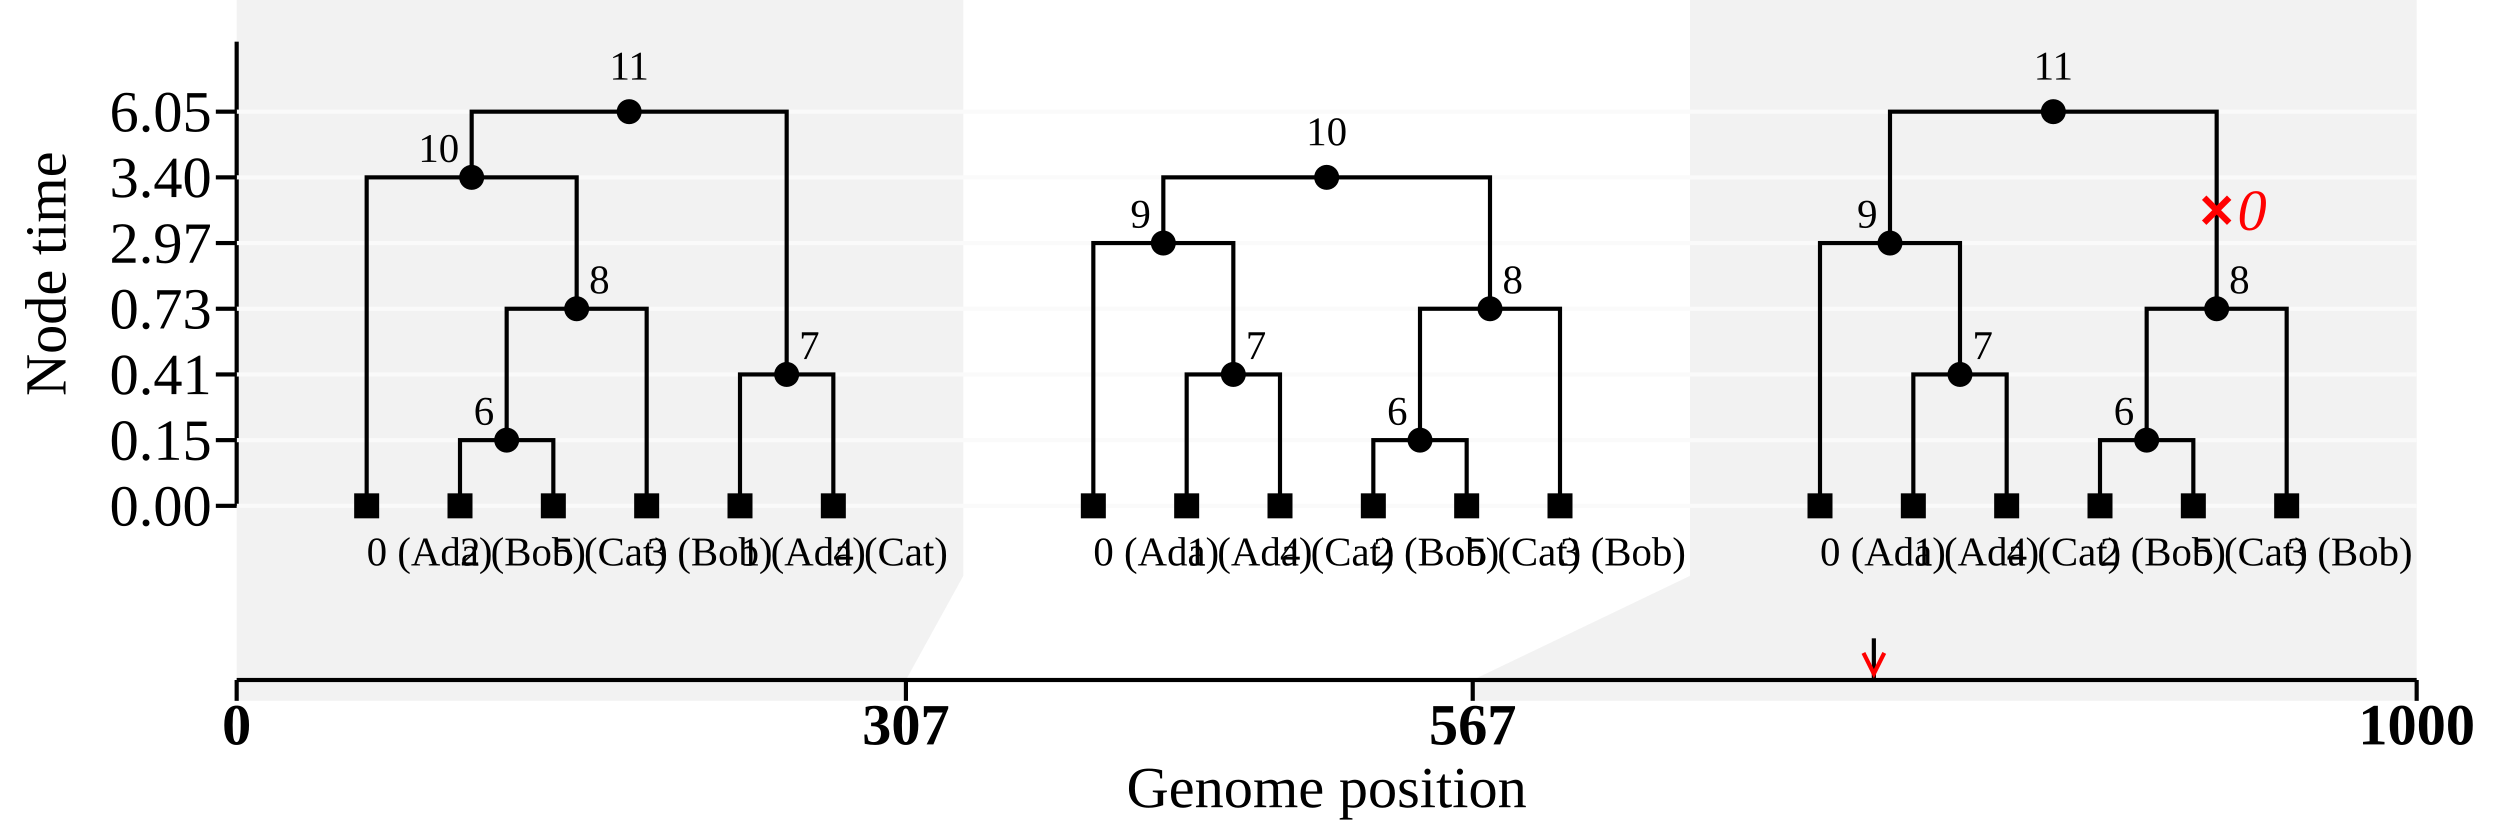
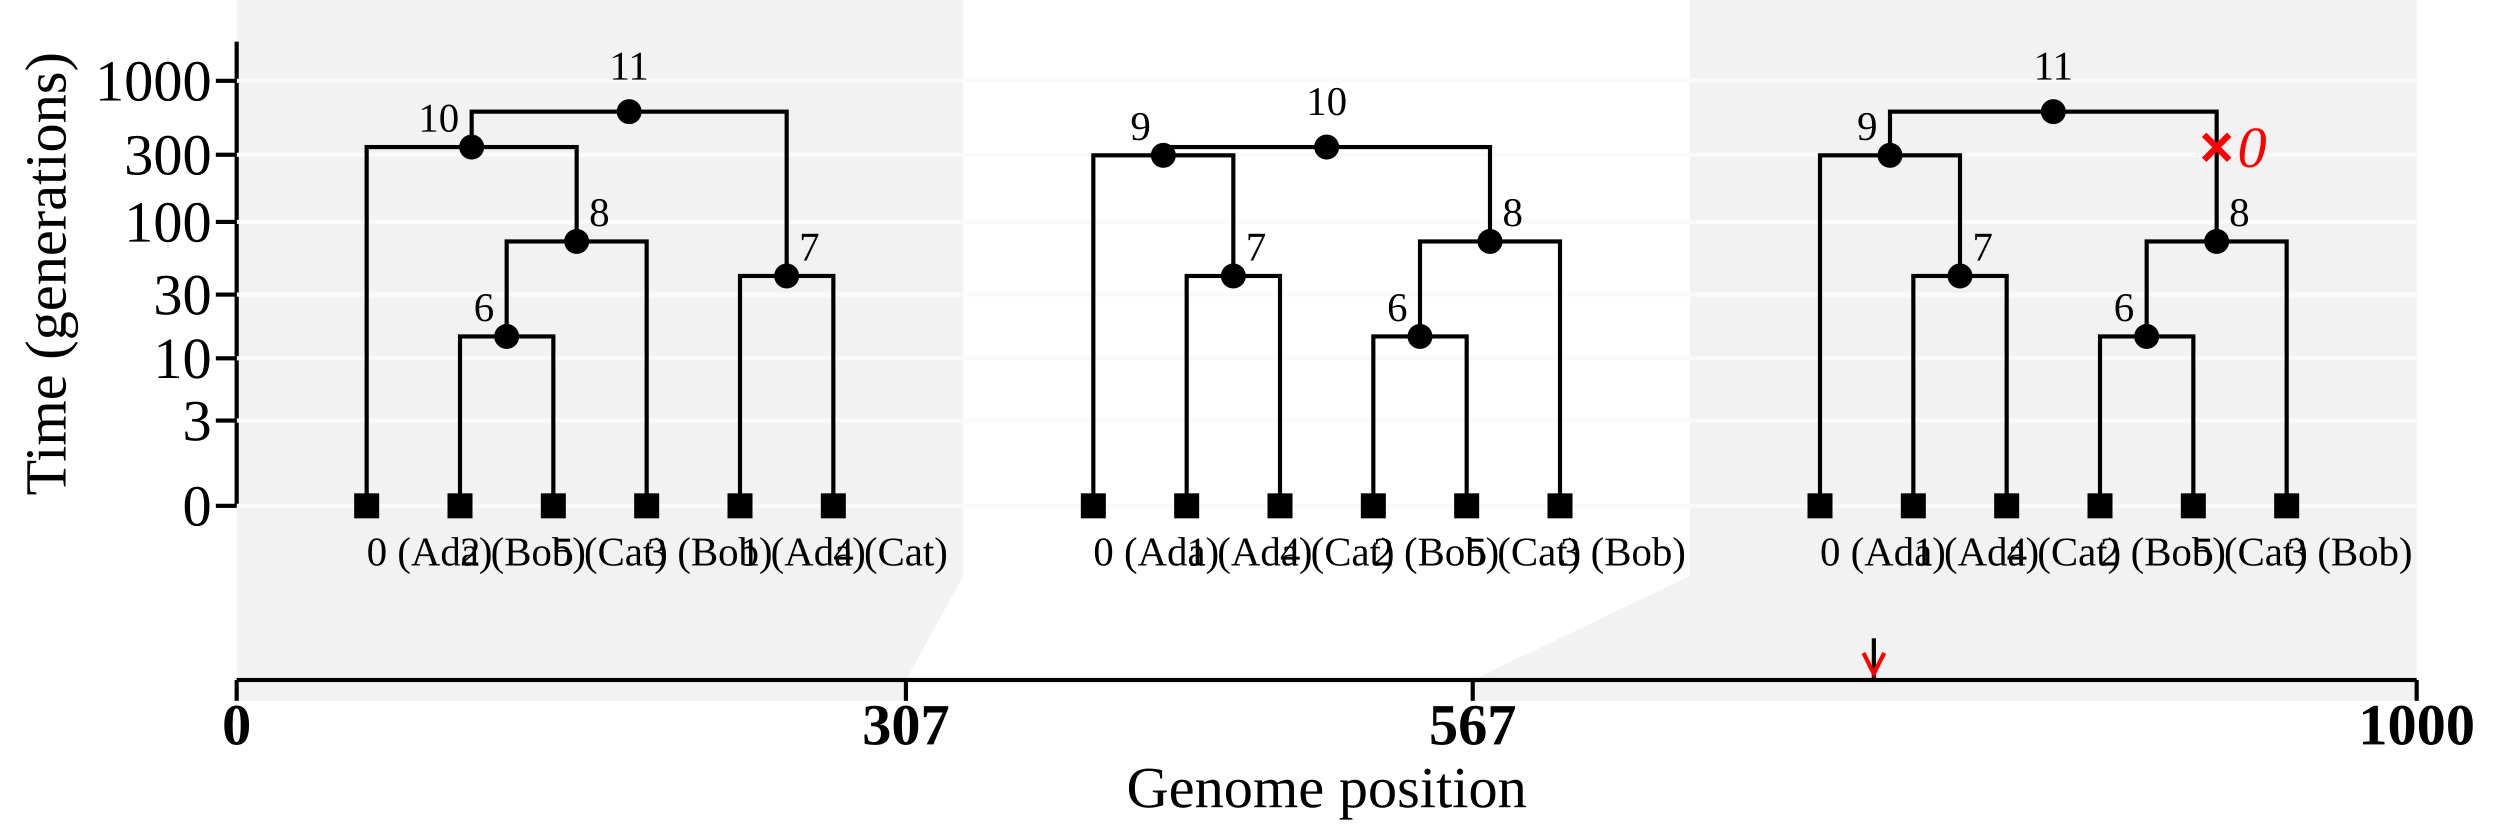
<svg xmlns="http://www.w3.org/2000/svg" baseProfile="full" height="200" version="1.1" width="600">
  <defs>
    <style type="text/css">.background path {fill: #808080; fill-opacity: 0}.background path:nth-child(odd) {fill-opacity: .1}.axes {font-size: 14px}.x-axis .tick .lab {font-weight: bold; dominant-baseline: hanging}.axes, .tree {font-size: 14px; text-anchor: middle}.axes line, .edge {stroke: black; fill: none}.y-axis .grid {stroke: #FAFAFA}.node &gt; .sym {fill: black; stroke: none}.site &gt; .sym {stroke: black}.mut text {fill: red; font-style: italic}.mut.extra text {fill: hotpink}.mut line {fill: none; stroke: none}.mut .sym {fill: none; stroke: red}.mut.extra .sym {stroke: hotpink}.node .mut .sym {stroke-width: 1.5px}.tree text, .tree-sequence text {dominant-baseline: central}.plotbox .lab.lft {text-anchor: end}.plotbox .lab.rgt {text-anchor: start}.node &gt; .lab {font-size: 70%}.leaf &gt; .lab {text-anchor: start; transform: rotate(90deg) translate(6px)}</style>
  </defs>
  <g class="tree-sequence">
    <g class="background">
      <path d="M56.8,0 l174.4,0 l0,138.2 l-13.778,25 l0,5 l-160.622,0 l0,-5 l0,-25 l0,-138.2z" />
      <path d="M231.2,0 l174.4,0 l0,138.2 l-52.146,25 l0,5 l-136.032,0 l0,-5 l13.778,-25 l0,-138.2z" />
      <path d="M405.6,0 l174.4,0 l0,138.2 l0,25 l0,5 l-226.546,0 l0,-5 l52.146,-25 l0,-138.2z" />
    </g>
    <g class="axes">
      <g class="x-axis">
        <g transform="translate(318.4 200)">
          <text class="lab" text-anchor="middle" transform="translate(0 -11)">Genome position</text>
        </g>
        <line x1="56.8" x2="580" y1="163.2" y2="163.2" />
        <g class="ticks">
          <g class="tick" transform="translate(56.8 163.2)">
            <line x1="0" x2="0" y1="0" y2="5" />
            <g transform="translate(0 6)">
              <text class="lab">0</text>
            </g>
          </g>
          <g class="tick" transform="translate(217.422 163.2)">
            <line x1="0" x2="0" y1="0" y2="5" />
            <g transform="translate(0 6)">
              <text class="lab">307</text>
            </g>
          </g>
          <g class="tick" transform="translate(353.454 163.2)">
            <line x1="0" x2="0" y1="0" y2="5" />
            <g transform="translate(0 6)">
              <text class="lab">567</text>
            </g>
          </g>
          <g class="tick" transform="translate(580 163.2)">
            <line x1="0" x2="0" y1="0" y2="5" />
            <g transform="translate(0 6)">
              <text class="lab">1000</text>
            </g>
          </g>
        </g>
        <g class="site s0" transform="translate(449.723 163.2)">
          <line class="sym" x1="0" x2="0" y1="0" y2="-10" />
          <g class="mut m0">
            <polyline class="sym" points="2.5,-6.5 0,-1.5 -2.5,-6.5" />
          </g>
        </g>
      </g>
      <g class="y-axis">
        <g transform="translate(0 65.7)">
-           <text class="lab" text-anchor="middle" transform="translate(11) rotate(-90)">Node time</text>
+           <text class="lab" text-anchor="middle" transform="translate(11) rotate(-90)">Time (generations)</text>
        </g>
        <line x1="56.8" x2="56.8" y1="121.4" y2="10" />
        <g class="ticks">
          <g class="tick" transform="translate(56.8 121.4)">
            <line class="grid" x1="0" x2="523.2" y1="0" y2="0" />
            <line x1="0" x2="-5" y1="0" y2="0" />
            <g transform="translate(-6 0)">
-               <text class="lab" text-anchor="end">0.00</text>
-             </g>
-           </g>
-           <g class="tick" transform="translate(56.8 105.633)">
-             <line class="grid" x1="0" x2="523.2" y1="0" y2="0" />
-             <line x1="0" x2="-5" y1="0" y2="0" />
-             <g transform="translate(-6 0)">
-               <text class="lab" text-anchor="end">0.15</text>
-             </g>
-           </g>
-           <g class="tick" transform="translate(56.8 89.8667)">
-             <line class="grid" x1="0" x2="523.2" y1="0" y2="0" />
-             <line x1="0" x2="-5" y1="0" y2="0" />
-             <g transform="translate(-6 0)">
-               <text class="lab" text-anchor="end">0.41</text>
-             </g>
-           </g>
-           <g class="tick" transform="translate(56.8 74.1)">
-             <line class="grid" x1="0" x2="523.2" y1="0" y2="0" />
-             <line x1="0" x2="-5" y1="0" y2="0" />
-             <g transform="translate(-6 0)">
-               <text class="lab" text-anchor="end">0.73</text>
-             </g>
-           </g>
-           <g class="tick" transform="translate(56.8 58.3333)">
-             <line class="grid" x1="0" x2="523.2" y1="0" y2="0" />
-             <line x1="0" x2="-5" y1="0" y2="0" />
-             <g transform="translate(-6 0)">
-               <text class="lab" text-anchor="end">2.97</text>
-             </g>
-           </g>
-           <g class="tick" transform="translate(56.8 42.5667)">
-             <line class="grid" x1="0" x2="523.2" y1="0" y2="0" />
-             <line x1="0" x2="-5" y1="0" y2="0" />
-             <g transform="translate(-6 0)">
-               <text class="lab" text-anchor="end">3.40</text>
-             </g>
-           </g>
-           <g class="tick" transform="translate(56.8 26.8)">
-             <line class="grid" x1="0" x2="523.2" y1="0" y2="0" />
-             <line x1="0" x2="-5" y1="0" y2="0" />
-             <g transform="translate(-6 0)">
-               <text class="lab" text-anchor="end">6.05</text>
+               <text class="lab" text-anchor="end">0</text>
+             </g>
+           </g>
+           <g class="tick" transform="translate(56.8 100.933)">
+             <line class="grid" x1="0" x2="523.2" y1="0" y2="0" />
+             <line x1="0" x2="-5" y1="0" y2="0" />
+             <g transform="translate(-6 0)">
+               <text class="lab" text-anchor="end">3</text>
+             </g>
+           </g>
+           <g class="tick" transform="translate(56.8 85.9974)">
+             <line class="grid" x1="0" x2="523.2" y1="0" y2="0" />
+             <line x1="0" x2="-5" y1="0" y2="0" />
+             <g transform="translate(-6 0)">
+               <text class="lab" text-anchor="end">10</text>
+             </g>
+           </g>
+           <g class="tick" transform="translate(56.8 70.7006)">
+             <line class="grid" x1="0" x2="523.2" y1="0" y2="0" />
+             <line x1="0" x2="-5" y1="0" y2="0" />
+             <g transform="translate(-6 0)">
+               <text class="lab" text-anchor="end">30</text>
+             </g>
+           </g>
+           <g class="tick" transform="translate(56.8 53.2623)">
+             <line class="grid" x1="0" x2="523.2" y1="0" y2="0" />
+             <line x1="0" x2="-5" y1="0" y2="0" />
+             <g transform="translate(-6 0)">
+               <text class="lab" text-anchor="end">100</text>
+             </g>
+           </g>
+           <g class="tick" transform="translate(56.8 37.1402)">
+             <line class="grid" x1="0" x2="523.2" y1="0" y2="0" />
+             <line x1="0" x2="-5" y1="0" y2="0" />
+             <g transform="translate(-6 0)">
+               <text class="lab" text-anchor="end">300</text>
+             </g>
+           </g>
+           <g class="tick" transform="translate(56.8 19.3991)">
+             <line class="grid" x1="0" x2="523.2" y1="0" y2="0" />
+             <line x1="0" x2="-5" y1="0" y2="0" />
+             <g transform="translate(-6 0)">
+               <text class="lab" text-anchor="end">1000</text>
            </g>
          </g>
        </g>
      </g>
    </g>
    <g class="plotbox trees">
      <g class="tree t0" transform="translate(56.8 0)">
        <g class="plotbox">
          <g class="c2 node n11 p0 root" transform="translate(94.2 26.8)">
-             <g class="a11 c2 node n7 p0" transform="translate(37.8 63.0667)">
-               <g class="a7 i0 leaf node n1 p0 sample" transform="translate(-11.2 31.5333)">
-                 <path class="edge" d="M 0 0 V -31.533 H 11.2" />
+             <g class="a11 c2 node n7 p0" transform="translate(37.8 39.4313)">
+               <g class="a7 i0 leaf node n1 p0 sample" transform="translate(-11.2 55.1687)">
+                 <path class="edge" d="M 0 0 V -55.169 H 11.2" />
                <rect class="sym" height="6" width="6" x="-3" y="-3" />
                <text class="lab" transform="translate(0 11)">1 (Ada)</text>
              </g>
-               <g class="a7 i2 leaf node n4 p0 sample" transform="translate(11.2 31.5333)">
-                 <path class="edge" d="M 0 0 V -31.533 H -11.2" />
+               <g class="a7 i2 leaf node n4 p0 sample" transform="translate(11.2 55.1687)">
+                 <path class="edge" d="M 0 0 V -55.169 H -11.2" />
                <rect class="sym" height="6" width="6" x="-3" y="-3" />
                <text class="lab" transform="translate(0 11)">4 (Cat)</text>
              </g>
-               <path class="edge" d="M 0 0 V -63.067 H -37.8" />
+               <path class="edge" d="M 0 0 V -39.431 H -37.8" />
              <circle class="sym" cx="0" cy="0" r="3" />
              <text class="lab rgt" transform="translate(3 -7.0)">7</text>
            </g>
-             <g class="a11 c2 node n10 p0" transform="translate(-37.8 15.7667)">
-               <g class="a10 i0 leaf node n0 p0 sample" transform="translate(-25.2 78.8333)">
-                 <path class="edge" d="M 0 0 V -78.833 H 25.2" />
+             <g class="a11 c2 node n10 p0" transform="translate(-37.8 8.49131)">
+               <g class="a10 i0 leaf node n0 p0 sample" transform="translate(-25.2 86.1087)">
+                 <path class="edge" d="M 0 0 V -86.109 H 25.2" />
                <rect class="sym" height="6" width="6" x="-3" y="-3" />
                <text class="lab" transform="translate(0 11)">0 (Ada)</text>
              </g>
-               <g class="a10 c2 node n8 p0" transform="translate(25.2 31.5333)">
-                 <g class="a8 i1 leaf node n3 p0 sample" transform="translate(16.8 47.3)">
-                   <path class="edge" d="M 0 0 V -47.3 H -16.8" />
+               <g class="a10 c2 node n8 p0" transform="translate(25.2 22.6576)">
+                 <g class="a8 i1 leaf node n3 p0 sample" transform="translate(16.8 63.4511)">
+                   <path class="edge" d="M 0 0 V -63.451 H -16.8" />
                  <rect class="sym" height="6" width="6" x="-3" y="-3" />
                  <text class="lab" transform="translate(0 11)">3 (Bob)</text>
                </g>
-                 <g class="a8 c2 node n6 p0" transform="translate(-16.8 31.5333)">
-                   <g class="a6 i1 leaf node n2 p0 sample" transform="translate(-11.2 15.7667)">
-                     <path class="edge" d="M 0 0 V -15.767 H 11.2" />
+                 <g class="a8 c2 node n6 p0" transform="translate(-16.8 22.7955)">
+                   <g class="a6 i1 leaf node n2 p0 sample" transform="translate(-11.2 40.6556)">
+                     <path class="edge" d="M 0 0 V -40.656 H 11.2" />
                    <rect class="sym" height="6" width="6" x="-3" y="-3" />
                    <text class="lab" transform="translate(0 11)">2 (Bob)</text>
                  </g>
-                   <g class="a6 i2 leaf node n5 p0 sample" transform="translate(11.2 15.7667)">
-                     <path class="edge" d="M 0 0 V -15.767 H -11.2" />
+                   <g class="a6 i2 leaf node n5 p0 sample" transform="translate(11.2 40.6556)">
+                     <path class="edge" d="M 0 0 V -40.656 H -11.2" />
                    <rect class="sym" height="6" width="6" x="-3" y="-3" />
                    <text class="lab" transform="translate(0 11)">5 (Cat)</text>
                  </g>
-                   <path class="edge" d="M 0 0 V -31.533 H 16.8" />
+                   <path class="edge" d="M 0 0 V -22.796 H 16.8" />
                  <circle class="sym" cx="0" cy="0" r="3" />
                  <text class="lab lft" transform="translate(-3 -7.0)">6</text>
                </g>
-                 <path class="edge" d="M 0 0 V -31.533 H -25.2" />
+                 <path class="edge" d="M 0 0 V -22.658 H -25.2" />
                <circle class="sym" cx="0" cy="0" r="3" />
                <text class="lab rgt" transform="translate(3 -7.0)">8</text>
              </g>
-               <path class="edge" d="M 0 0 V -15.767 H 37.8" />
+               <path class="edge" d="M 0 0 V -8.491 H 37.8" />
              <circle class="sym" cx="0" cy="0" r="3" />
              <text class="lab lft" transform="translate(-3 -7.0)">10</text>
            </g>
            <circle class="sym" cx="0" cy="0" r="3" />
            <text class="lab" transform="translate(0 -11)">11</text>
          </g>
        </g>
      </g>
      <g class="tree t1" transform="translate(231.2 0)">
        <g class="plotbox">
-           <g class="c2 node n10 p0 root" transform="translate(87.2 42.5667)">
-             <g class="a10 c2 node n8 p0" transform="translate(39.2 31.5333)">
-               <g class="a8 i1 leaf node n3 p0 sample" transform="translate(16.8 47.3)">
-                 <path class="edge" d="M 0 0 V -47.3 H -16.8" />
+           <g class="c2 node n10 p0 root" transform="translate(87.2 35.2913)">
+             <g class="a10 c2 node n8 p0" transform="translate(39.2 22.6576)">
+               <g class="a8 i1 leaf node n3 p0 sample" transform="translate(16.8 63.4511)">
+                 <path class="edge" d="M 0 0 V -63.451 H -16.8" />
                <rect class="sym" height="6" width="6" x="-3" y="-3" />
                <text class="lab" transform="translate(0 11)">3 (Bob)</text>
              </g>
-               <g class="a8 c2 node n6 p0" transform="translate(-16.8 31.5333)">
-                 <g class="a6 i1 leaf node n2 p0 sample" transform="translate(-11.2 15.7667)">
-                   <path class="edge" d="M 0 0 V -15.767 H 11.2" />
+               <g class="a8 c2 node n6 p0" transform="translate(-16.8 22.7955)">
+                 <g class="a6 i1 leaf node n2 p0 sample" transform="translate(-11.2 40.6556)">
+                   <path class="edge" d="M 0 0 V -40.656 H 11.2" />
                  <rect class="sym" height="6" width="6" x="-3" y="-3" />
                  <text class="lab" transform="translate(0 11)">2 (Bob)</text>
                </g>
-                 <g class="a6 i2 leaf node n5 p0 sample" transform="translate(11.2 15.7667)">
-                   <path class="edge" d="M 0 0 V -15.767 H -11.2" />
+                 <g class="a6 i2 leaf node n5 p0 sample" transform="translate(11.2 40.6556)">
+                   <path class="edge" d="M 0 0 V -40.656 H -11.2" />
                  <rect class="sym" height="6" width="6" x="-3" y="-3" />
                  <text class="lab" transform="translate(0 11)">5 (Cat)</text>
                </g>
-                 <path class="edge" d="M 0 0 V -31.533 H 16.8" />
+                 <path class="edge" d="M 0 0 V -22.796 H 16.8" />
                <circle class="sym" cx="0" cy="0" r="3" />
                <text class="lab lft" transform="translate(-3 -7.0)">6</text>
              </g>
-               <path class="edge" d="M 0 0 V -31.533 H -39.2" />
+               <path class="edge" d="M 0 0 V -22.658 H -39.2" />
              <circle class="sym" cx="0" cy="0" r="3" />
              <text class="lab rgt" transform="translate(3 -7.0)">8</text>
            </g>
-             <g class="a10 c2 node n9 p0" transform="translate(-39.2 15.7667)">
-               <g class="a9 i0 leaf node n0 p0 sample" transform="translate(-16.8 63.0667)">
-                 <path class="edge" d="M 0 0 V -63.067 H 16.8" />
+             <g class="a10 c2 node n9 p0" transform="translate(-39.2 1.98569)">
+               <g class="a9 i0 leaf node n0 p0 sample" transform="translate(-16.8 84.123)">
+                 <path class="edge" d="M 0 0 V -84.123 H 16.8" />
                <rect class="sym" height="6" width="6" x="-3" y="-3" />
                <text class="lab" transform="translate(0 11)">0 (Ada)</text>
              </g>
-               <g class="a9 c2 node n7 p0" transform="translate(16.8 31.5333)">
-                 <g class="a7 i0 leaf node n1 p0 sample" transform="translate(-11.2 31.5333)">
-                   <path class="edge" d="M 0 0 V -31.533 H 11.2" />
+               <g class="a9 c2 node n7 p0" transform="translate(16.8 28.9543)">
+                 <g class="a7 i0 leaf node n1 p0 sample" transform="translate(-11.2 55.1687)">
+                   <path class="edge" d="M 0 0 V -55.169 H 11.2" />
                  <rect class="sym" height="6" width="6" x="-3" y="-3" />
                  <text class="lab" transform="translate(0 11)">1 (Ada)</text>
                </g>
-                 <g class="a7 i2 leaf node n4 p0 sample" transform="translate(11.2 31.5333)">
-                   <path class="edge" d="M 0 0 V -31.533 H -11.2" />
+                 <g class="a7 i2 leaf node n4 p0 sample" transform="translate(11.2 55.1687)">
+                   <path class="edge" d="M 0 0 V -55.169 H -11.2" />
                  <rect class="sym" height="6" width="6" x="-3" y="-3" />
                  <text class="lab" transform="translate(0 11)">4 (Cat)</text>
                </g>
-                 <path class="edge" d="M 0 0 V -31.533 H -16.8" />
+                 <path class="edge" d="M 0 0 V -28.954 H -16.8" />
                <circle class="sym" cx="0" cy="0" r="3" />
                <text class="lab rgt" transform="translate(3 -7.0)">7</text>
              </g>
-               <path class="edge" d="M 0 0 V -15.767 H 39.2" />
+               <path class="edge" d="M 0 0 V -1.986 H 39.2" />
              <circle class="sym" cx="0" cy="0" r="3" />
              <text class="lab lft" transform="translate(-3 -7.0)">9</text>
            </g>
            <circle class="sym" cx="0" cy="0" r="3" />
            <text class="lab" transform="translate(0 -11)">10</text>
          </g>
        </g>
      </g>
      <g class="tree t2" transform="translate(405.6 0)">
        <g class="plotbox">
          <g class="c2 node n11 p0 root" transform="translate(87.2 26.8)">
-             <g class="a11 c2 m0 node n8 p0 s0" transform="translate(39.2 47.3)">
-               <g class="a8 i1 leaf node n3 p0 sample" transform="translate(16.8 47.3)">
-                 <path class="edge" d="M 0 0 V -47.3 H -16.8" />
+             <g class="a11 c2 m0 node n8 p0 s0" transform="translate(39.2 31.1489)">
+               <g class="a8 i1 leaf node n3 p0 sample" transform="translate(16.8 63.4511)">
+                 <path class="edge" d="M 0 0 V -63.451 H -16.8" />
                <rect class="sym" height="6" width="6" x="-3" y="-3" />
                <text class="lab" transform="translate(0 11)">3 (Bob)</text>
              </g>
-               <g class="a8 c2 node n6 p0" transform="translate(-16.8 31.5333)">
-                 <g class="a6 i1 leaf node n2 p0 sample" transform="translate(-11.2 15.7667)">
-                   <path class="edge" d="M 0 0 V -15.767 H 11.2" />
+               <g class="a8 c2 node n6 p0" transform="translate(-16.8 22.7955)">
+                 <g class="a6 i1 leaf node n2 p0 sample" transform="translate(-11.2 40.6556)">
+                   <path class="edge" d="M 0 0 V -40.656 H 11.2" />
                  <rect class="sym" height="6" width="6" x="-3" y="-3" />
                  <text class="lab" transform="translate(0 11)">2 (Bob)</text>
                </g>
-                 <g class="a6 i2 leaf node n5 p0 sample" transform="translate(11.2 15.7667)">
-                   <path class="edge" d="M 0 0 V -15.767 H -11.2" />
+                 <g class="a6 i2 leaf node n5 p0 sample" transform="translate(11.2 40.6556)">
+                   <path class="edge" d="M 0 0 V -40.656 H -11.2" />
                  <rect class="sym" height="6" width="6" x="-3" y="-3" />
                  <text class="lab" transform="translate(0 11)">5 (Cat)</text>
                </g>
-                 <path class="edge" d="M 0 0 V -31.533 H 16.8" />
+                 <path class="edge" d="M 0 0 V -22.796 H 16.8" />
                <circle class="sym" cx="0" cy="0" r="3" />
                <text class="lab lft" transform="translate(-3 -7.0)">6</text>
              </g>
-               <path class="edge" d="M 0 0 V -47.3 H -39.2" />
-               <g class="mut m0 s0 unknown_time" transform="translate(0 -23.65)">
-                 <line x1="0" x2="0" y1="0" y2="23.65" />
+               <path class="edge" d="M 0 0 V -31.149 H -39.2" />
+               <g class="mut m0 s0 unknown_time" transform="translate(0 -22.6051)">
+                 <line x1="0" x2="0" y1="0" y2="22.605" />
                <path class="sym" d="M -3,-3 l 6,6 M -3,3 l 6,-6" />
                <text class="lab rgt" transform="translate(5 0)">0</text>
              </g>
              <circle class="sym" cx="0" cy="0" r="3" />
              <text class="lab rgt" transform="translate(3 -7.0)">8</text>
            </g>
-             <g class="a11 c2 node n9 p0" transform="translate(-39.2 31.5333)">
-               <g class="a9 i0 leaf node n0 p0 sample" transform="translate(-16.8 63.0667)">
-                 <path class="edge" d="M 0 0 V -63.067 H 16.8" />
+             <g class="a11 c2 node n9 p0" transform="translate(-39.2 10.477)">
+               <g class="a9 i0 leaf node n0 p0 sample" transform="translate(-16.8 84.123)">
+                 <path class="edge" d="M 0 0 V -84.123 H 16.8" />
                <rect class="sym" height="6" width="6" x="-3" y="-3" />
                <text class="lab" transform="translate(0 11)">0 (Ada)</text>
              </g>
-               <g class="a9 c2 node n7 p0" transform="translate(16.8 31.5333)">
-                 <g class="a7 i0 leaf node n1 p0 sample" transform="translate(-11.2 31.5333)">
-                   <path class="edge" d="M 0 0 V -31.533 H 11.2" />
+               <g class="a9 c2 node n7 p0" transform="translate(16.8 28.9543)">
+                 <g class="a7 i0 leaf node n1 p0 sample" transform="translate(-11.2 55.1687)">
+                   <path class="edge" d="M 0 0 V -55.169 H 11.2" />
                  <rect class="sym" height="6" width="6" x="-3" y="-3" />
                  <text class="lab" transform="translate(0 11)">1 (Ada)</text>
                </g>
-                 <g class="a7 i2 leaf node n4 p0 sample" transform="translate(11.2 31.5333)">
-                   <path class="edge" d="M 0 0 V -31.533 H -11.2" />
+                 <g class="a7 i2 leaf node n4 p0 sample" transform="translate(11.2 55.1687)">
+                   <path class="edge" d="M 0 0 V -55.169 H -11.2" />
                  <rect class="sym" height="6" width="6" x="-3" y="-3" />
                  <text class="lab" transform="translate(0 11)">4 (Cat)</text>
                </g>
-                 <path class="edge" d="M 0 0 V -31.533 H -16.8" />
+                 <path class="edge" d="M 0 0 V -28.954 H -16.8" />
                <circle class="sym" cx="0" cy="0" r="3" />
                <text class="lab rgt" transform="translate(3 -7.0)">7</text>
              </g>
-               <path class="edge" d="M 0 0 V -31.533 H 39.2" />
+               <path class="edge" d="M 0 0 V -10.477 H 39.2" />
              <circle class="sym" cx="0" cy="0" r="3" />
              <text class="lab lft" transform="translate(-3 -7.0)">9</text>
            </g>
            <circle class="sym" cx="0" cy="0" r="3" />
            <text class="lab" transform="translate(0 -11)">11</text>
          </g>
        </g>
      </g>
    </g>
  </g>
</svg>
